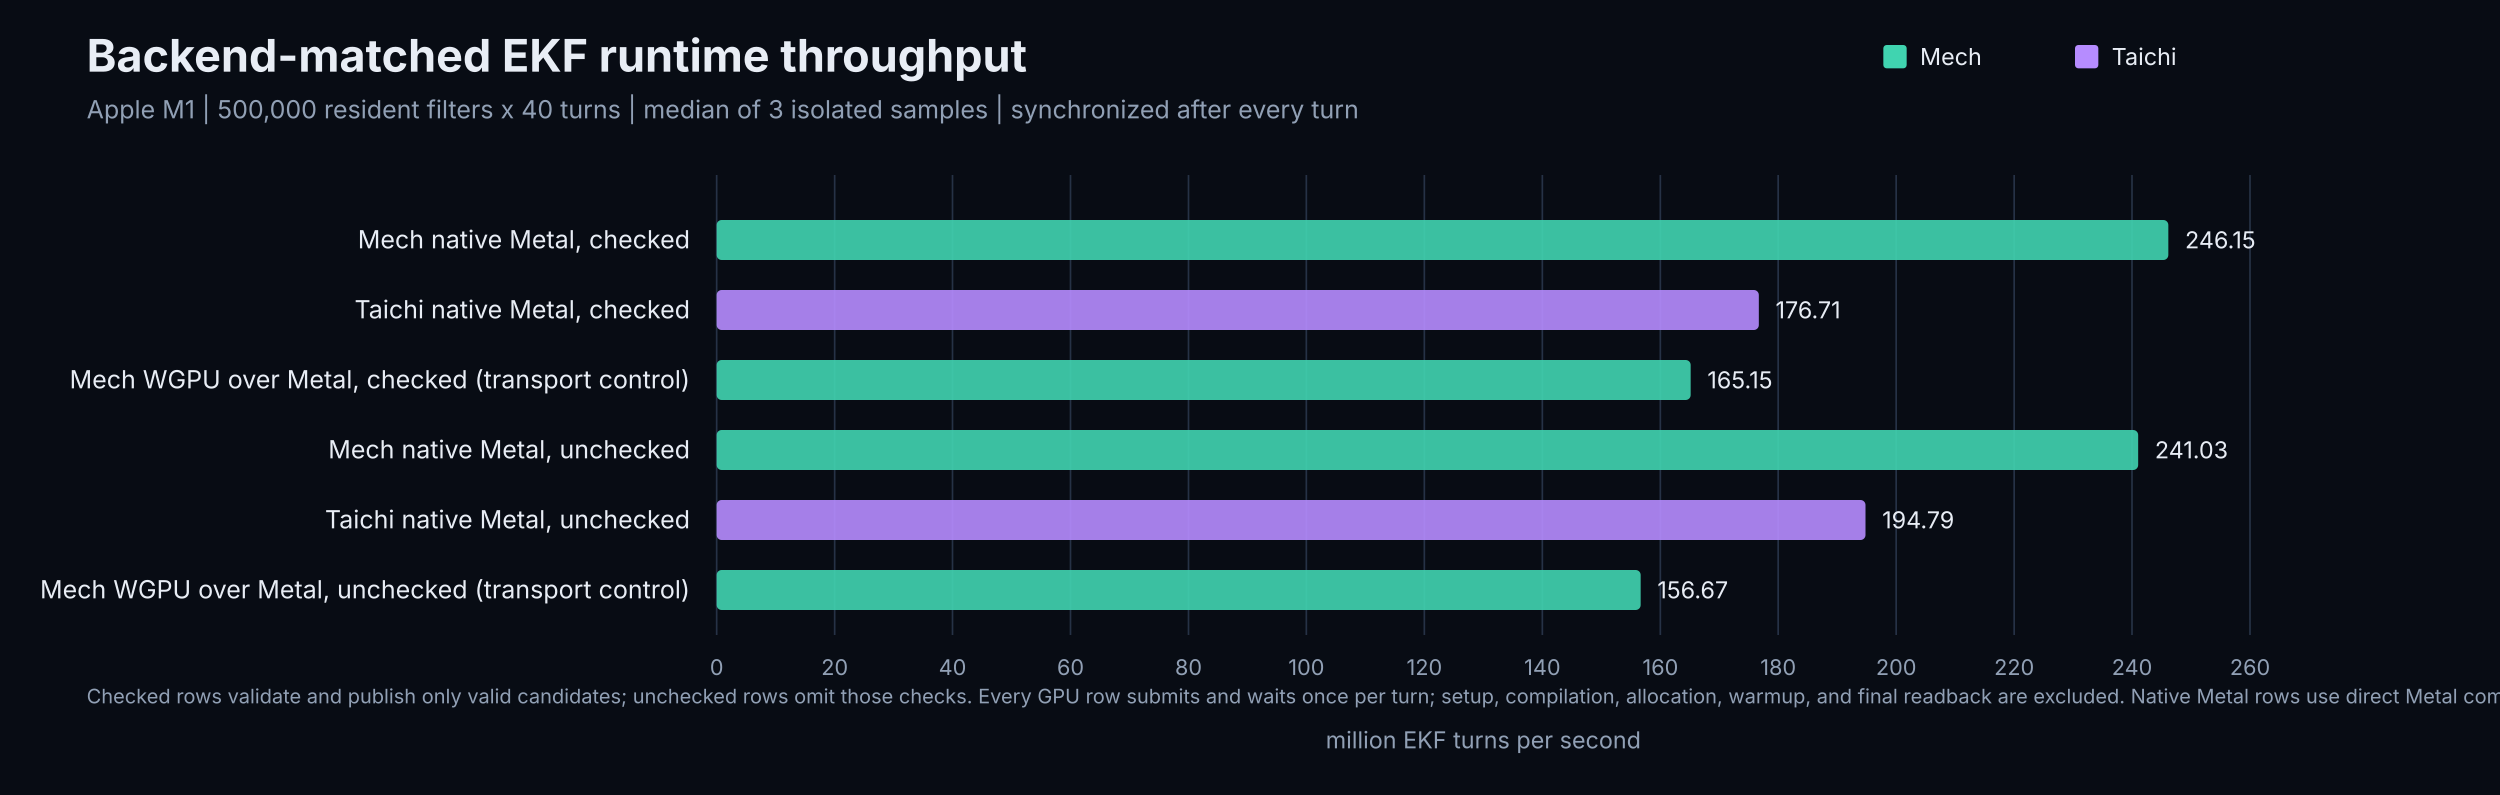
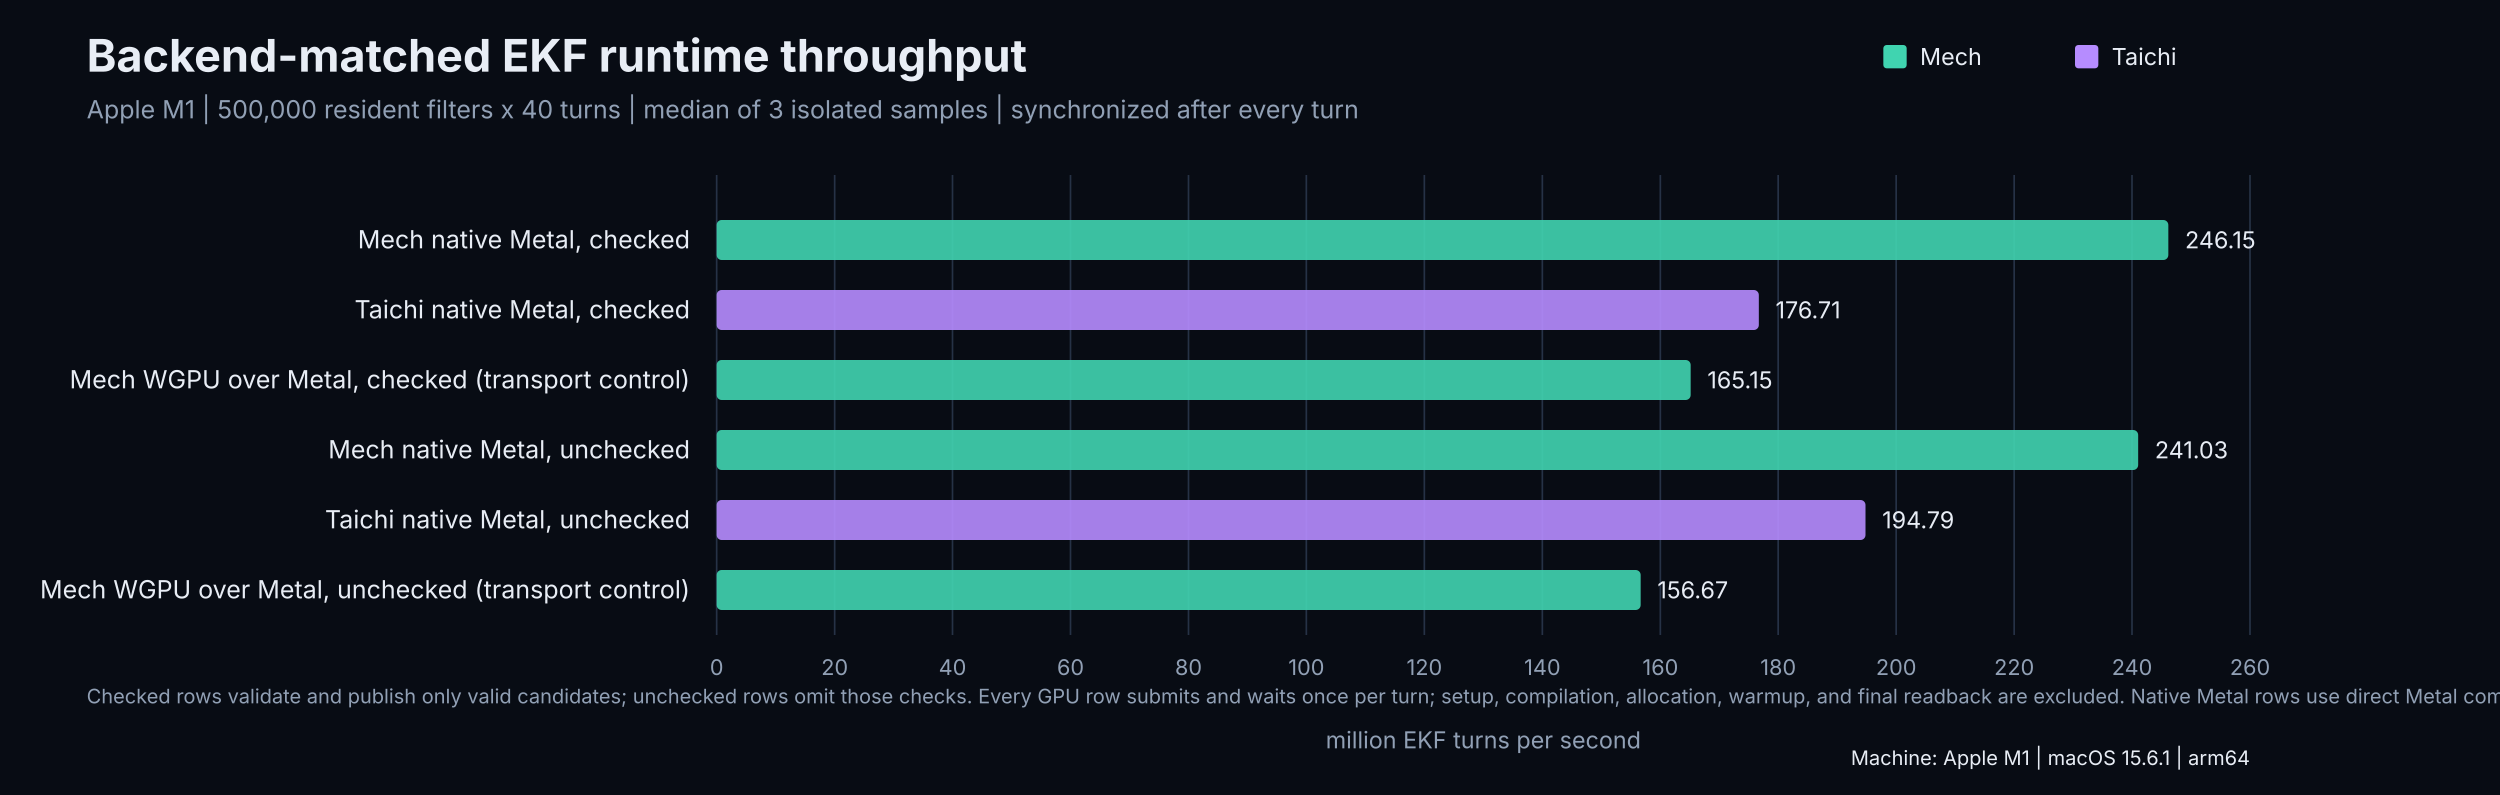
<svg xmlns="http://www.w3.org/2000/svg" width="1500" height="477" viewBox="0 0 1500 477">
  <rect width="100%" height="100%" fill="#080c14" />
  <style>text{font-family:-apple-system,BlinkMacSystemFont,"Segoe UI",sans-serif;fill:#e8edf5} .muted{fill:#91a0b5} .grid{stroke:#263246;stroke-width:1} .axis{fill:#91a0b5;font-size:13px} .label{font-size:15px} .value{font-size:14px;font-variant-numeric:tabular-nums}</style>
  <text x="52" y="43" font-size="27" font-weight="700">Backend-matched EKF runtime throughput</text>
  <text x="52" y="71" class="muted" font-size="15">Apple M1 | 500,000 resident filters x 40 turns | median of 3 isolated samples | synchronized after every turn</text>
  <line x1="430.0" y1="105" x2="430.0" y2="381" class="grid" />
  <text x="430.0" y="405" text-anchor="middle" class="axis">0</text>
  <line x1="500.8" y1="105" x2="500.8" y2="381" class="grid" />
  <text x="500.8" y="405" text-anchor="middle" class="axis">20</text>
  <line x1="571.5" y1="105" x2="571.5" y2="381" class="grid" />
  <text x="571.5" y="405" text-anchor="middle" class="axis">40</text>
  <line x1="642.3" y1="105" x2="642.3" y2="381" class="grid" />
  <text x="642.3" y="405" text-anchor="middle" class="axis">60</text>
  <line x1="713.1" y1="105" x2="713.1" y2="381" class="grid" />
  <text x="713.1" y="405" text-anchor="middle" class="axis">80</text>
  <line x1="783.8" y1="105" x2="783.8" y2="381" class="grid" />
  <text x="783.8" y="405" text-anchor="middle" class="axis">100</text>
  <line x1="854.6" y1="105" x2="854.6" y2="381" class="grid" />
  <text x="854.6" y="405" text-anchor="middle" class="axis">120</text>
  <line x1="925.4" y1="105" x2="925.4" y2="381" class="grid" />
  <text x="925.4" y="405" text-anchor="middle" class="axis">140</text>
  <line x1="996.2" y1="105" x2="996.2" y2="381" class="grid" />
  <text x="996.2" y="405" text-anchor="middle" class="axis">160</text>
  <line x1="1066.9" y1="105" x2="1066.9" y2="381" class="grid" />
  <text x="1066.9" y="405" text-anchor="middle" class="axis">180</text>
  <line x1="1137.7" y1="105" x2="1137.7" y2="381" class="grid" />
  <text x="1137.7" y="405" text-anchor="middle" class="axis">200</text>
  <line x1="1208.5" y1="105" x2="1208.5" y2="381" class="grid" />
  <text x="1208.5" y="405" text-anchor="middle" class="axis">220</text>
  <line x1="1279.2" y1="105" x2="1279.2" y2="381" class="grid" />
  <text x="1279.2" y="405" text-anchor="middle" class="axis">240</text>
  <line x1="1350.0" y1="105" x2="1350.0" y2="381" class="grid" />
  <text x="1350.0" y="405" text-anchor="middle" class="axis">260</text>
  <text x="890.0" y="449" text-anchor="middle" class="muted" font-size="14">million EKF turns per second</text>
  <rect x="1130" y="27" width="14" height="14" rx="2" fill="#40d4b0" />
  <text x="1152" y="39" font-size="14">Mech</text>
  <rect x="1245" y="27" width="14" height="14" rx="2" fill="#b68cff" />
  <text x="1267" y="39" font-size="14">Taichi</text>
  <text x="414" y="149" text-anchor="end" class="label">Mech native Metal, checked</text>
  <rect x="430" y="132" width="871.0" height="24" rx="3" fill="#40d4b0" opacity="0.9" />
  <text x="1311.0" y="149" class="value">246.15</text>
  <text x="414" y="191" text-anchor="end" class="label">Taichi native Metal, checked</text>
  <rect x="430" y="174" width="625.3" height="24" rx="3" fill="#b68cff" opacity="0.9" />
  <text x="1065.3" y="191" class="value">176.71</text>
  <text x="414" y="233" text-anchor="end" class="label">Mech WGPU over Metal, checked (transport control)</text>
  <rect x="430" y="216" width="584.4" height="24" rx="3" fill="#40d4b0" opacity="0.9" />
  <text x="1024.4" y="233" class="value">165.15</text>
  <text x="414" y="275" text-anchor="end" class="label">Mech native Metal, unchecked</text>
  <rect x="430" y="258" width="852.9" height="24" rx="3" fill="#40d4b0" opacity="0.9" />
  <text x="1292.9" y="275" class="value">241.03</text>
  <text x="414" y="317" text-anchor="end" class="label">Taichi native Metal, unchecked</text>
  <rect x="430" y="300" width="689.3" height="24" rx="3" fill="#b68cff" opacity="0.9" />
  <text x="1129.3" y="317" class="value">194.79</text>
  <text x="414" y="359" text-anchor="end" class="label">Mech WGPU over Metal, unchecked (transport control)</text>
  <rect x="430" y="342" width="554.4" height="24" rx="3" fill="#40d4b0" opacity="0.9" />
  <text x="994.4" y="359" class="value">156.67</text>
  <text x="52" y="422" class="muted" font-size="12">Checked rows validate and publish only valid candidates; unchecked rows omit those checks. Every GPU row submits and waits once per turn; setup, compilation, allocation, warmup, and final readback are excluded. Native Metal rows use direct Metal command submission; WGPU-over-Metal rows are shown only as a transport control.</text>
+   <text x="1350" y="459" text-anchor="end" fill="#91a0b5" font-size="12">Machine: Apple M1 | macOS 15.6.1 | arm64</text>
</svg>
